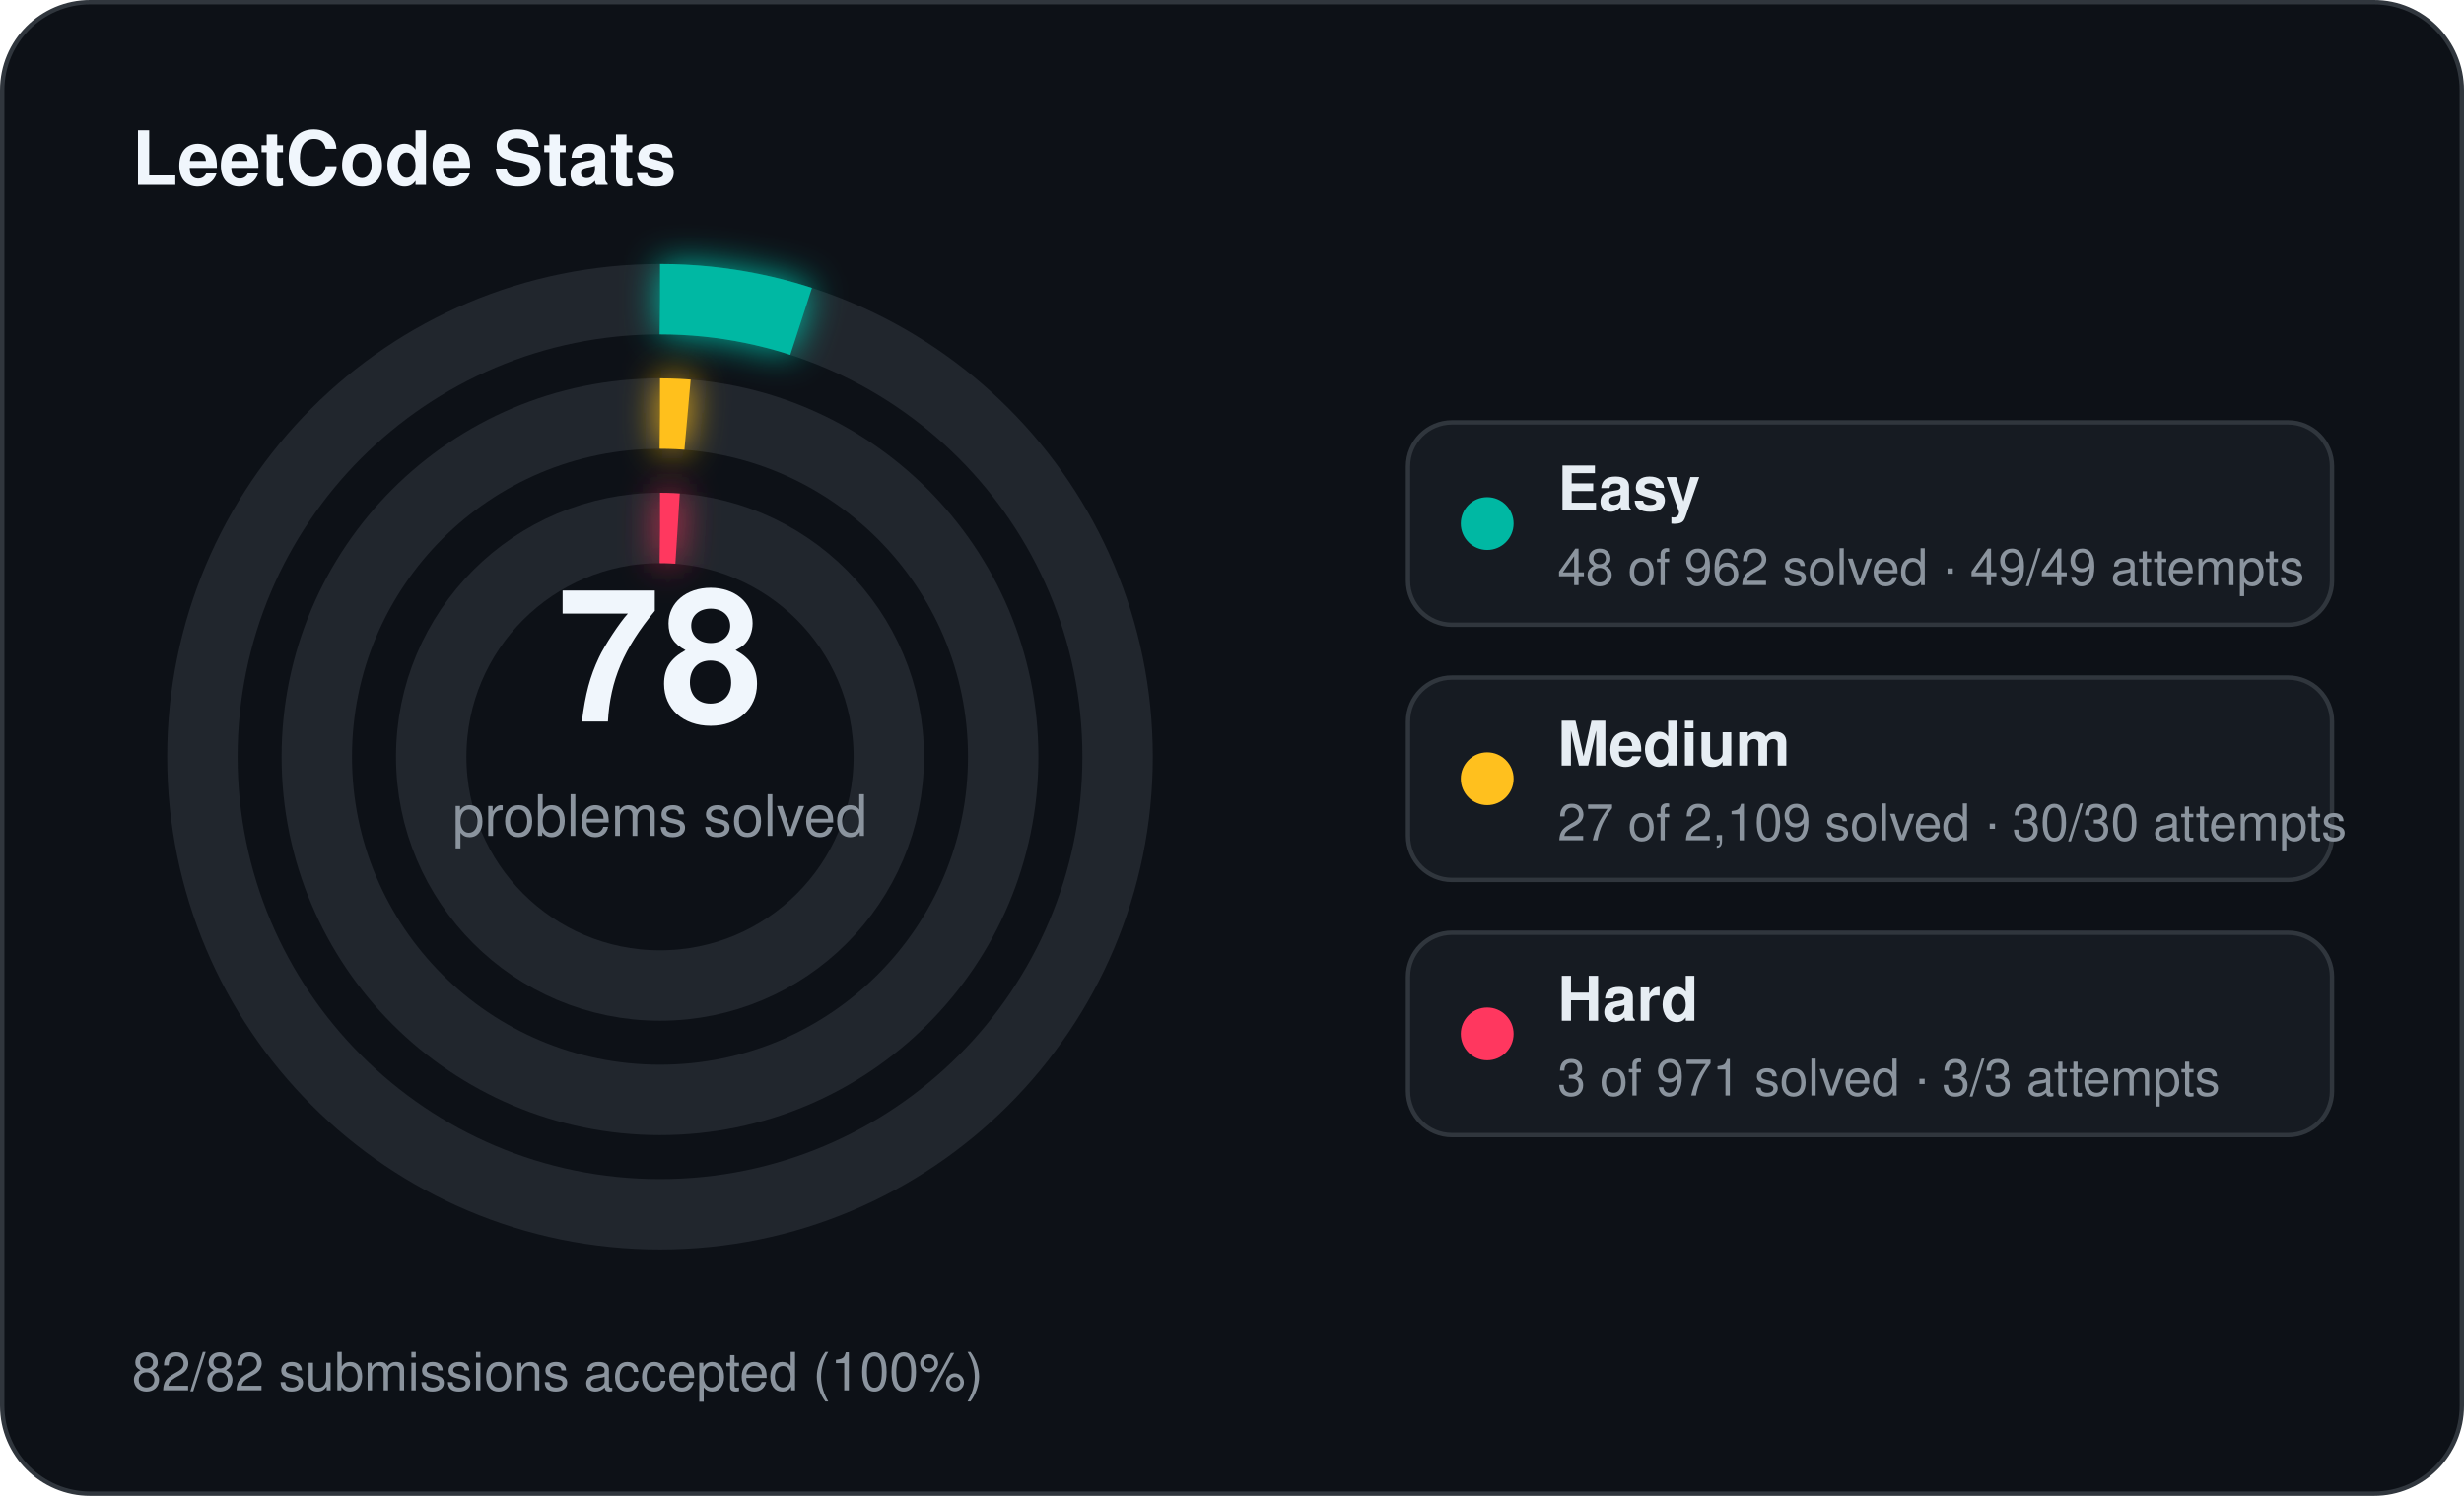
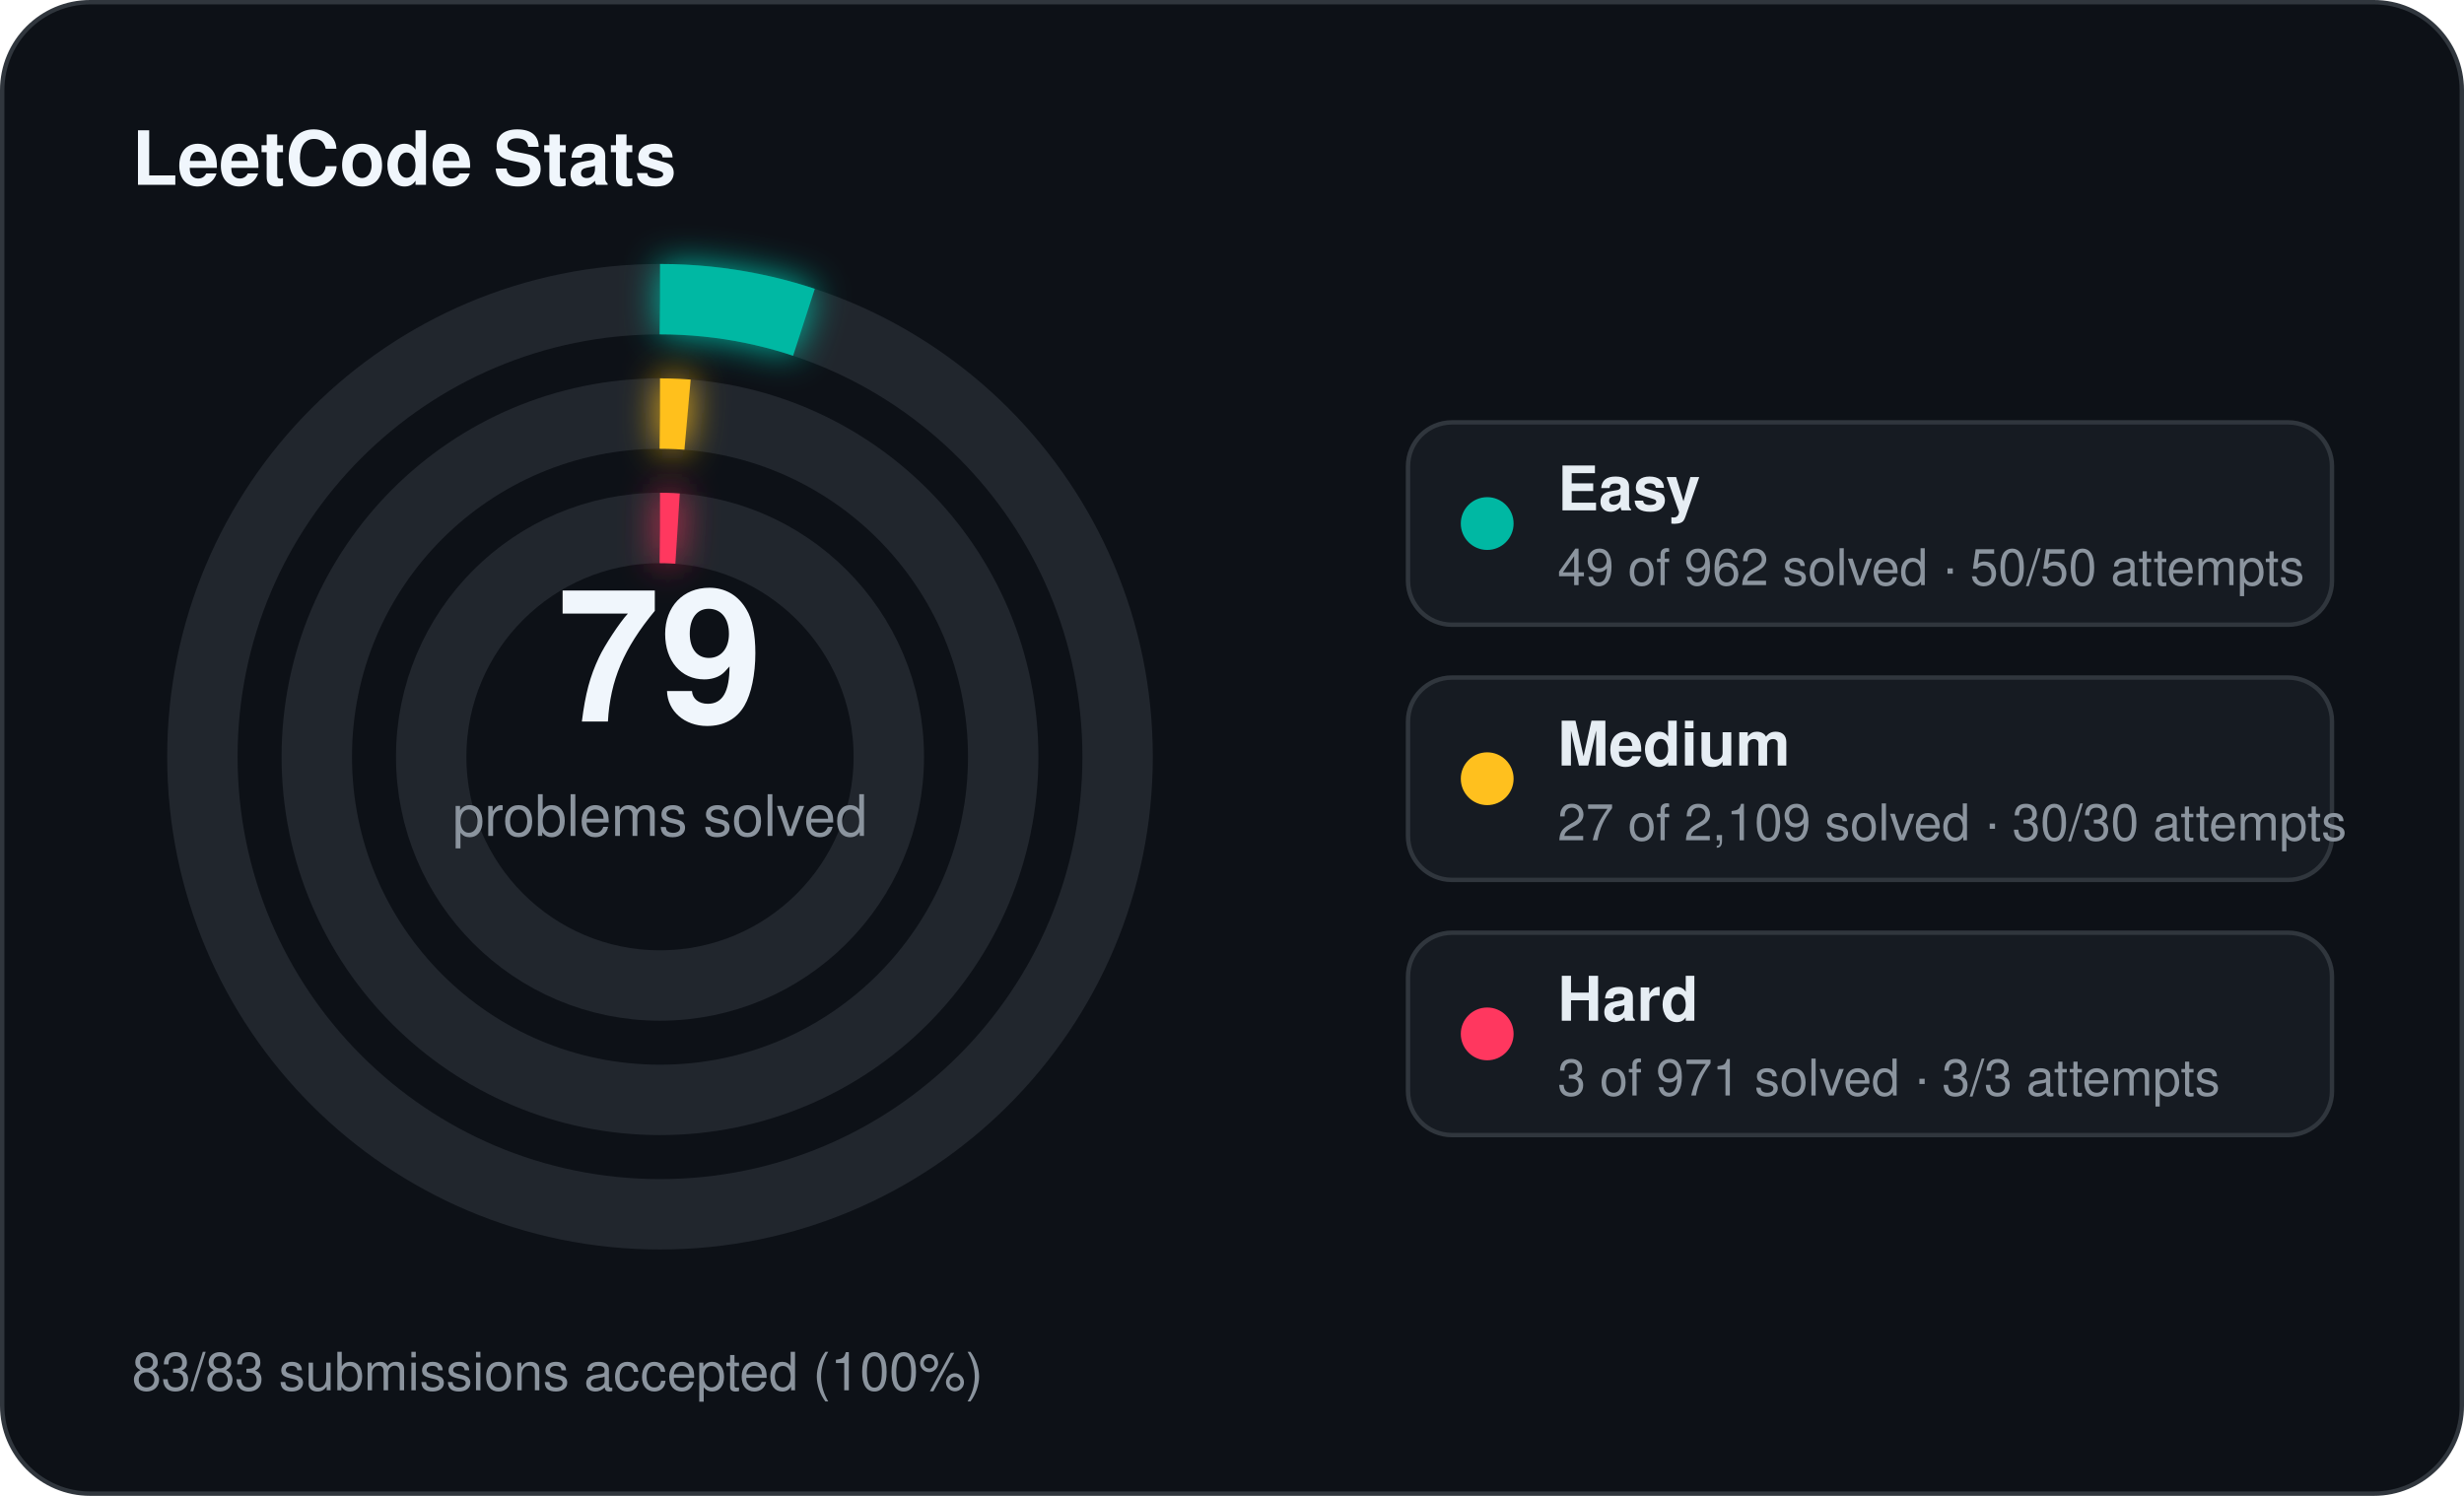
<svg xmlns="http://www.w3.org/2000/svg" width="560" height="340" viewBox="0 0 560 340">
  <defs>
    <filter id="stats-glow" x="-60%" y="-60%" width="220%" height="220%">
      <feGaussianBlur stdDeviation="4" result="blur" />
      <feMerge>
        <feMergeNode in="blur" />
        <feMergeNode in="SourceGraphic" />
      </feMerge>
    </filter>
  </defs>
  <rect x="0.5" y="0.5" width="559" height="339" rx="20" fill="#0d1117" stroke="#30363d" stroke-width="1" />
  <text x="30" y="42" fill="#f0f6fc" font-family="Segoe UI, Helvetica, Arial, sans-serif" font-size="17" font-weight="700">LeetCode Stats</text>
  <circle cx="150" cy="172" r="104" fill="none" stroke="#21262d" stroke-width="16" />
-   <circle cx="150" cy="172" r="104" fill="none" stroke="#00b8a3" stroke-width="16" stroke-linecap="butt" stroke-dasharray="32.60 653.45" transform="rotate(-90 150 172)" filter="url(#stats-glow)" />
+   <circle cx="150" cy="172" r="104" fill="none" stroke="#00b8a3" stroke-width="16" stroke-linecap="butt" stroke-dasharray="33.28 653.45" transform="rotate(-90 150 172)" filter="url(#stats-glow)" />
  <circle cx="150" cy="172" r="78" fill="none" stroke="#21262d" stroke-width="16" />
  <circle cx="150" cy="172" r="78" fill="none" stroke="#ffc01e" stroke-width="16" stroke-linecap="butt" stroke-dasharray="6.27 490.09" transform="rotate(-90 150 172)" filter="url(#stats-glow)" />
  <circle cx="150" cy="172" r="52" fill="none" stroke="#21262d" stroke-width="16" />
  <circle cx="150" cy="172" r="52" fill="none" stroke="#ff375f" stroke-width="16" stroke-linecap="butt" stroke-dasharray="4.00 326.73" transform="rotate(-90 150 172)" filter="url(#stats-glow)" />
-   <text x="150" y="164" text-anchor="middle" fill="#f0f6fc" font-family="Segoe UI, Helvetica, Arial, sans-serif" font-size="42" font-weight="700">78</text>
+   <text x="150" y="164" text-anchor="middle" fill="#f0f6fc" font-family="Segoe UI, Helvetica, Arial, sans-serif" font-size="42" font-weight="700">79</text>
  <text x="150" y="190" text-anchor="middle" fill="#8b949e" font-family="Segoe UI, Helvetica, Arial, sans-serif" font-size="13">problems solved</text>
  <rect x="320" y="96" width="210" height="46" rx="10" fill="#161b22" stroke="#30363d" stroke-width="1" />
  <circle cx="338" cy="119" r="6" fill="#00b8a3" />
  <text x="354" y="116" fill="#e6edf3" font-family="Segoe UI, Helvetica, Arial, sans-serif" font-size="14" font-weight="600">Easy</text>
-   <text x="354" y="133" fill="#8b949e" font-family="Segoe UI, Helvetica, Arial, sans-serif" font-size="11.5">48 of 962 solved · 49/49 attempts</text>
+   <text x="354" y="133" fill="#8b949e" font-family="Segoe UI, Helvetica, Arial, sans-serif" font-size="11.5">49 of 962 solved · 50/50 attempts</text>
  <rect x="320" y="154" width="210" height="46" rx="10" fill="#161b22" stroke="#30363d" stroke-width="1" />
  <circle cx="338" cy="177" r="6" fill="#ffc01e" />
  <text x="354" y="174" fill="#e6edf3" font-family="Segoe UI, Helvetica, Arial, sans-serif" font-size="14" font-weight="600">Medium</text>
  <text x="354" y="191" fill="#8b949e" font-family="Segoe UI, Helvetica, Arial, sans-serif" font-size="11.5">27 of 2,109 solved · 30/30 attempts</text>
  <rect x="320" y="212" width="210" height="46" rx="10" fill="#161b22" stroke="#30363d" stroke-width="1" />
  <circle cx="338" cy="235" r="6" fill="#ff375f" />
  <text x="354" y="232" fill="#e6edf3" font-family="Segoe UI, Helvetica, Arial, sans-serif" font-size="14" font-weight="600">Hard</text>
  <text x="354" y="249" fill="#8b949e" font-family="Segoe UI, Helvetica, Arial, sans-serif" font-size="11.5">3 of 971 solved · 3/3 attempts</text>
-   <text x="30" y="316" fill="#8b949e" font-family="Segoe UI, Helvetica, Arial, sans-serif" font-size="12">82/82 submissions accepted (100%)</text>
+   <text x="30" y="316" fill="#8b949e" font-family="Segoe UI, Helvetica, Arial, sans-serif" font-size="12">83/83 submissions accepted (100%)</text>
</svg>
